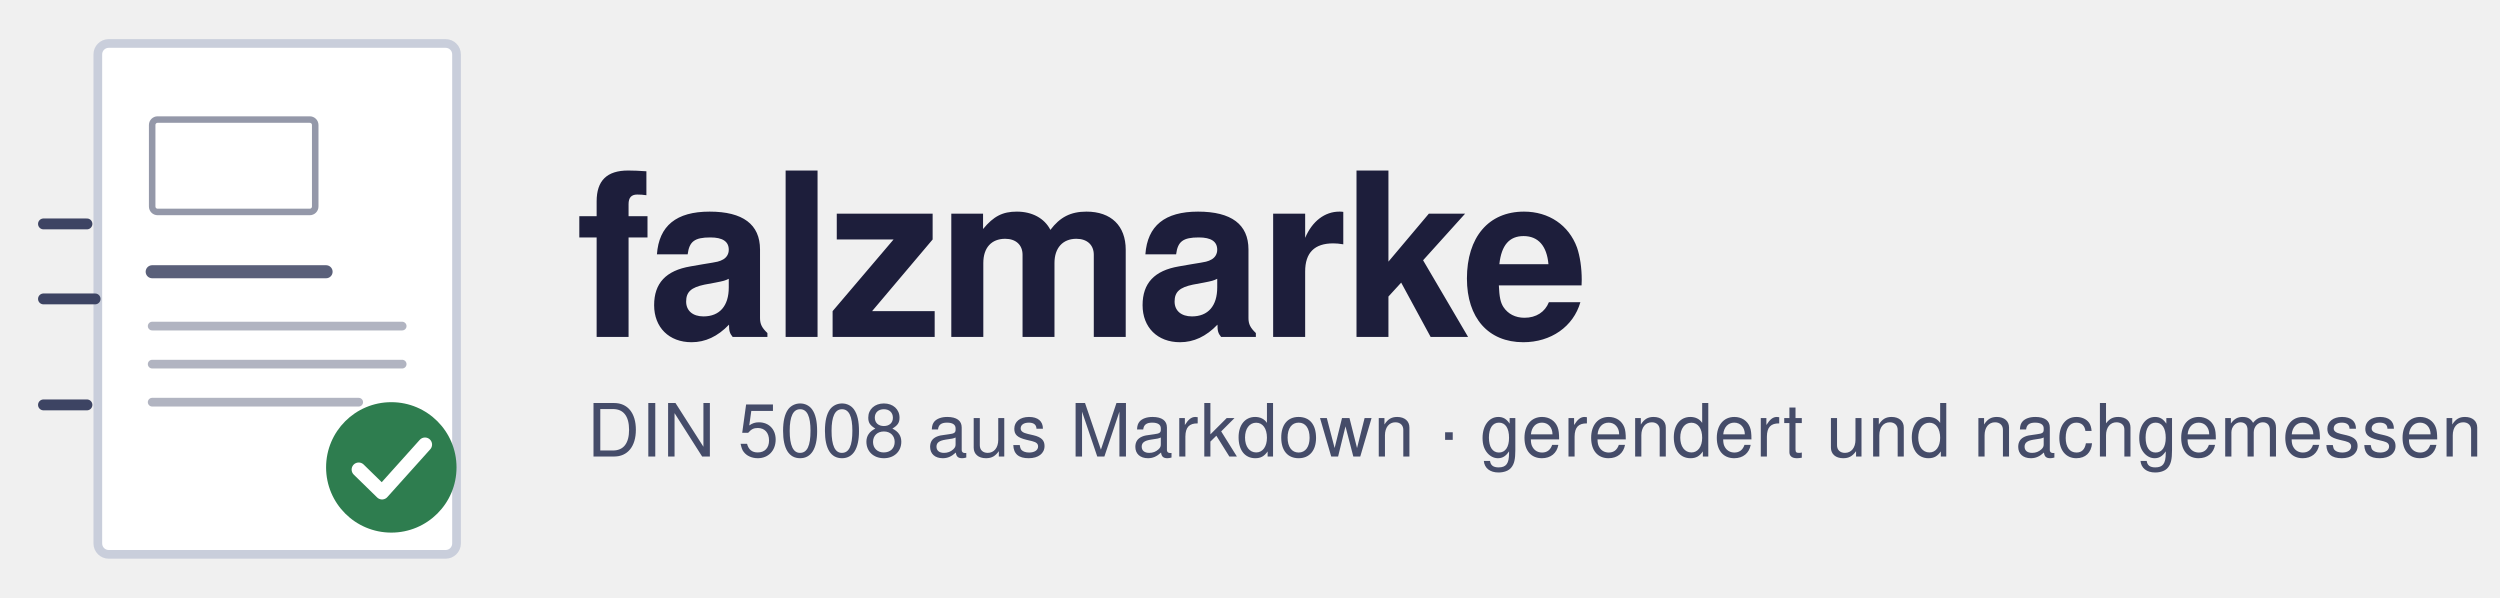
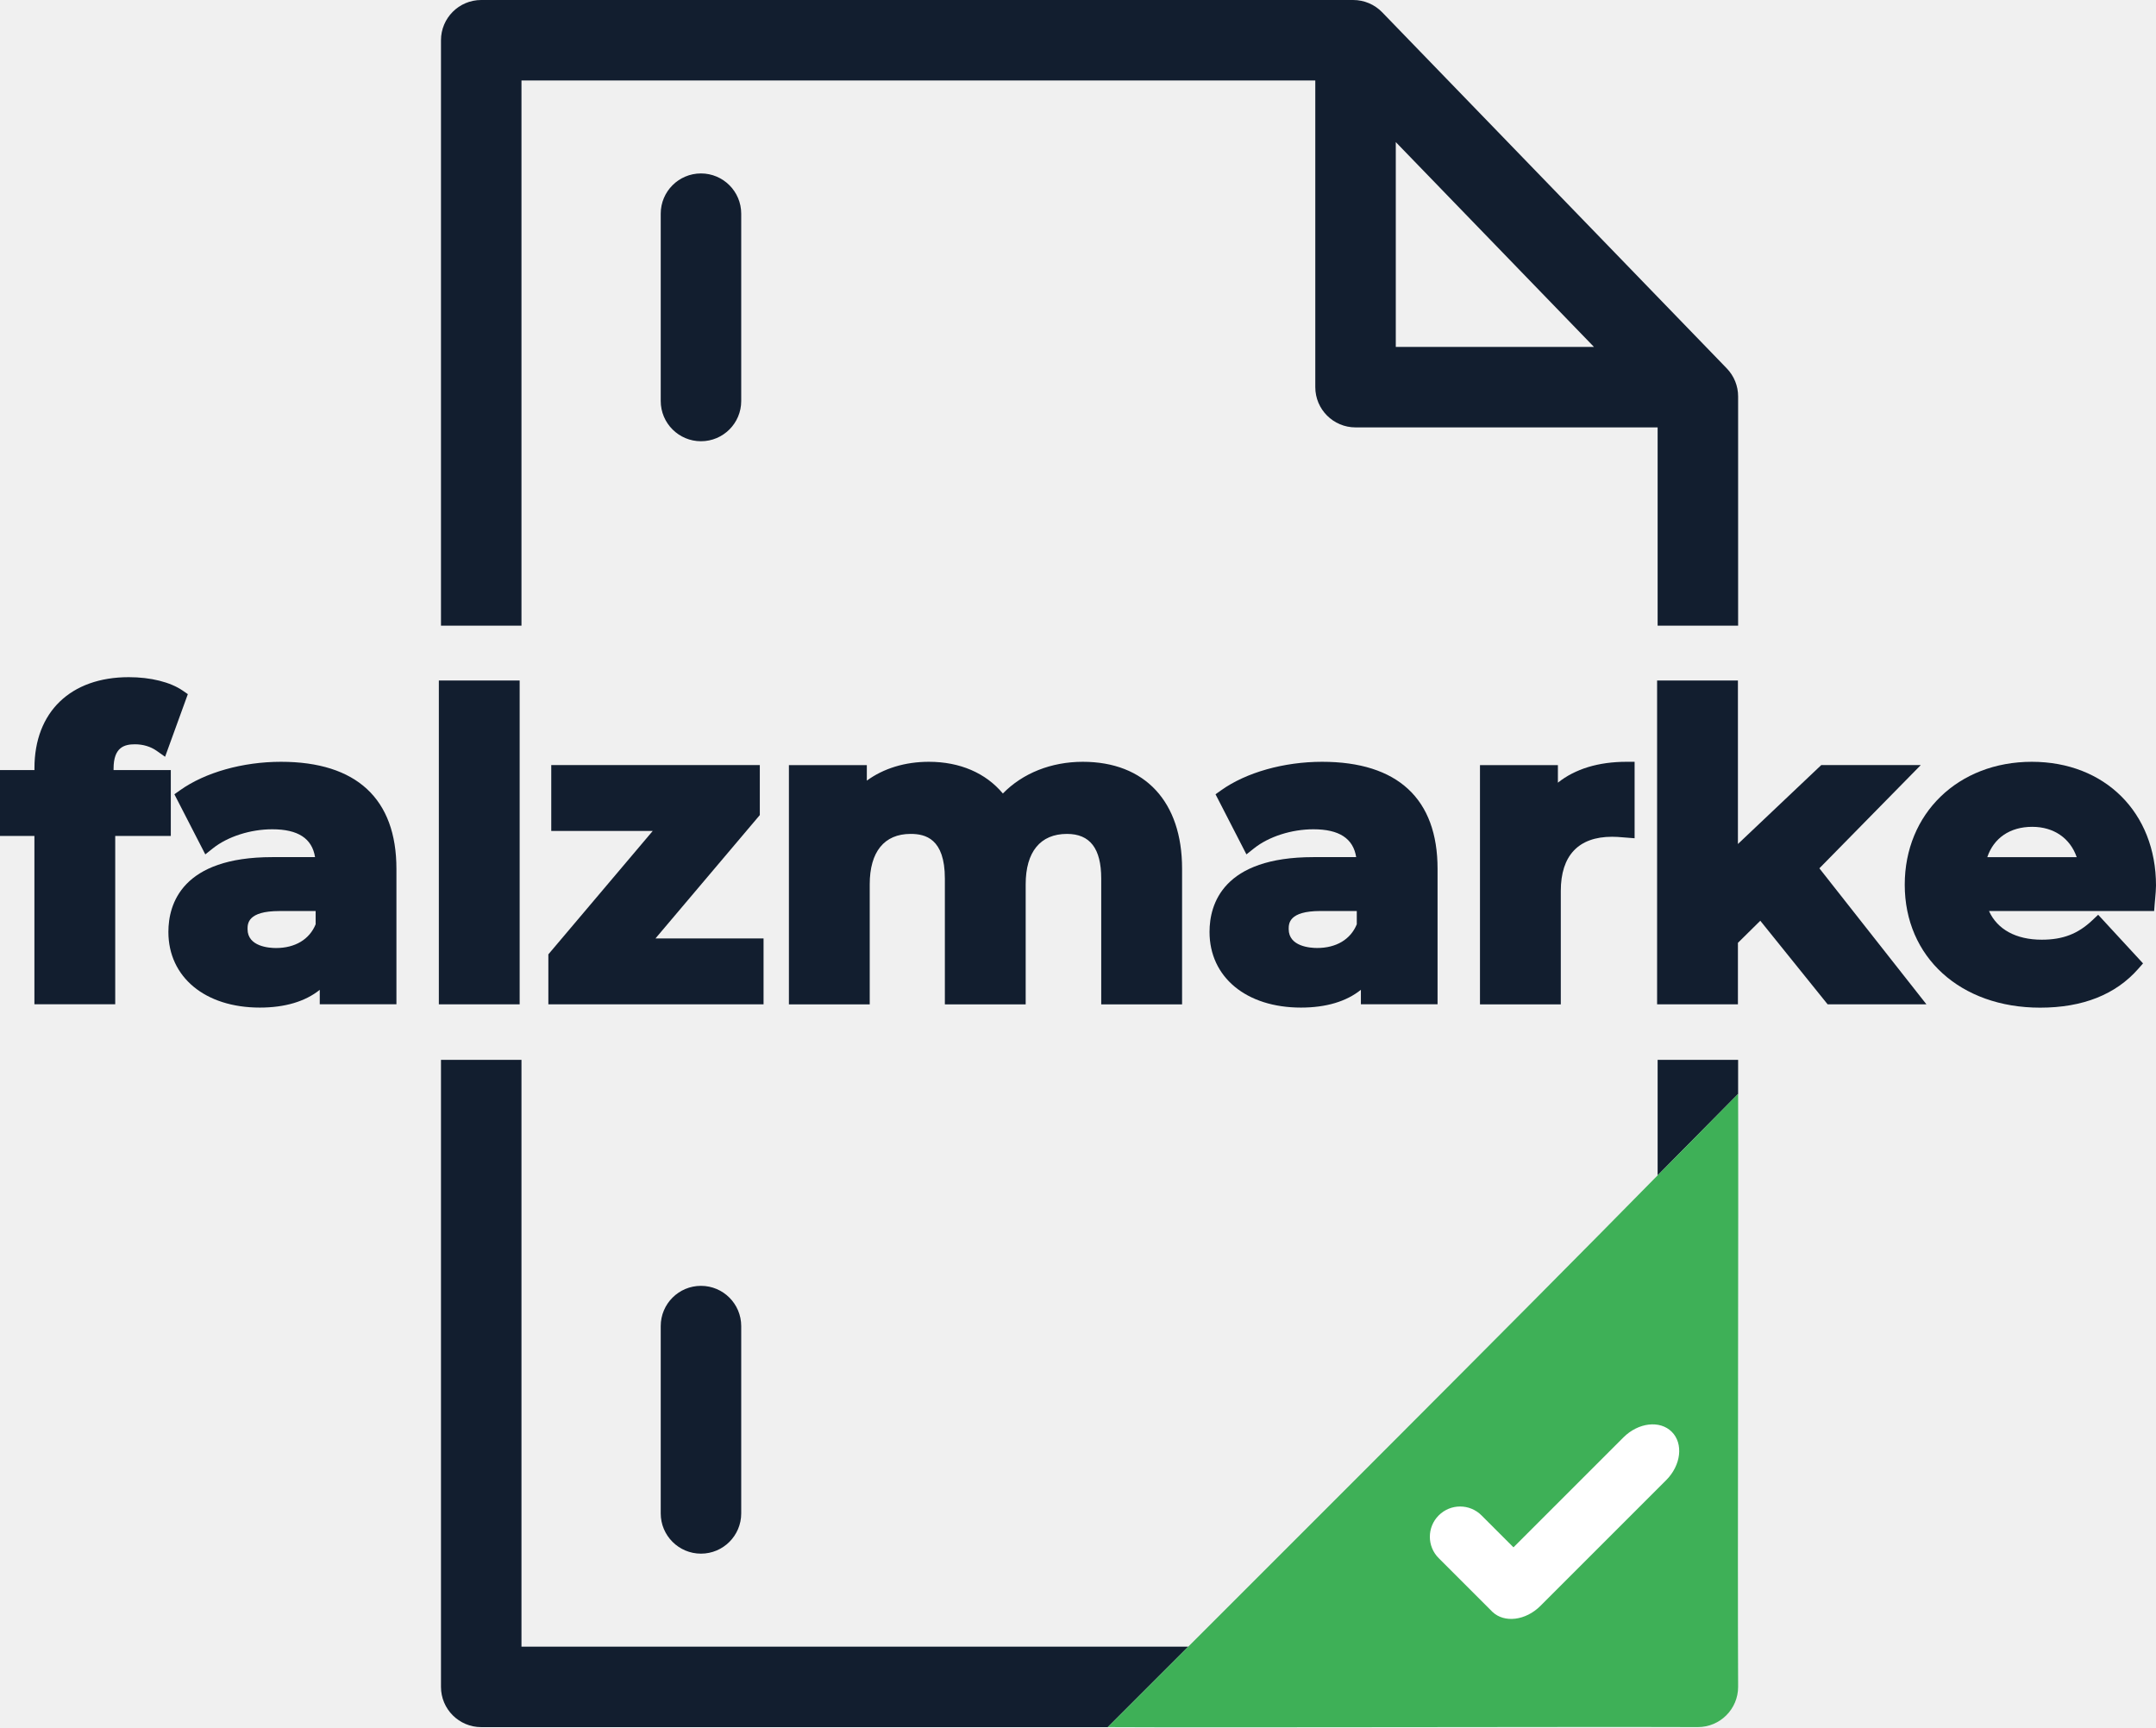
- <svg xmlns="http://www.w3.org/2000/svg" viewBox="0 0 460 110" width="460" height="110" role="img" aria-label="falzmarke">
-   <g transform="translate(8 8)">
-     <rect x="10" y="0" width="66" height="94" rx="2" fill="#FFFFFF" stroke="#C9CEDB" stroke-width="1.6" />
-     <g stroke="#3D4463" stroke-width="2" stroke-linecap="round">
-       <line x1="0" y1="33.2" x2="8" y2="33.2" />
-       <line x1="0" y1="47.0" x2="9.5" y2="47.0" />
-       <line x1="0" y1="66.5" x2="8" y2="66.5" />
-     </g>
-     <rect x="20" y="14" width="30" height="17" rx="1" fill="none" stroke="#3D4463" stroke-width="1.2" opacity="0.55" />
-     <g stroke="#3D4463" stroke-width="2.4" stroke-linecap="round" opacity="0.85">
-       <line x1="20" y1="42" x2="52" y2="42" />
-     </g>
-     <g stroke="#3D4463" stroke-width="1.6" stroke-linecap="round" opacity="0.4">
-       <line x1="20" y1="52" x2="66" y2="52" />
-       <line x1="20" y1="59" x2="66" y2="59" />
-       <line x1="20" y1="66" x2="58" y2="66" />
-     </g>
-     <g transform="translate(52 66)">
-       <circle cx="12" cy="12" r="12" fill="#2E7D4F" />
-       <path d="M6 12.4 L10.3 16.6 L18.2 7.8" fill="none" stroke="#FFFFFF" stroke-width="2.6" stroke-linecap="round" stroke-linejoin="round" />
+ <svg xmlns="http://www.w3.org/2000/svg" version="1.1" role="img" aria-label="falzmarke" x="0px" y="0px" viewBox="0 0 535.7 429.24" xml:space="preserve">
+   <style type="text/css">
+ 	.st0{fill:#121E2F;}
+ 	.st1{fill:#3EB057;}
+ 	.st2{fill:#FFFFFF;}
+ </style>
+   <g id="FALZMARKE">
+     <g>
+       <g id="paper">
+         <path class="st0" d="M184.17,99.66V53.1c0-5.52-4.48-10-10-10s-10,4.48-10,10v46.55c0,5.52,4.48,10,10,10     S184.17,105.18,184.17,99.66z" />
+         <path class="st0" d="M164.17,329.54v46.55c0,5.52,4.48,10,10,10s10-4.48,10-10v-46.55c0-5.52-4.48-10-10-10     S164.17,324.01,164.17,329.54z" />
+         <path class="st0" d="M129.57,20h197.24v76.21c0,5.52,4.48,10,10,10h75.06v49.27h20V98.51c0-2.6-1.01-5.09-2.81-6.95l-2.22-2.3     c0,0,0,0,0,0L344,3.64c0,0,0,0,0,0l-0.57-0.59C341.54,1.1,338.94,0,336.23,0H119.57c-5.52,0-10,4.48-10,10v145.48h20V20z      M346.81,35.31l49.24,50.9h-49.24V35.31z" />
+         <polygon class="st0" points="411.87,292.08 431.87,271.85 431.87,263.38 411.87,263.38    " />
+         <path class="st0" d="M129.57,263.38h-20v155.82c0,5.52,4.48,10,10,10h155.68l20-20H129.57V263.38z" />
+       </g>
+       <path id="green" class="st1" d="M411.87,292.08c-35.68,36.35-100.43,100.9-136.62,137.11c26.89,0.15,118.19-0.11,146.62,0    c5.52,0,10-4.48,10-10c-0.16-29.26,0.11-119.52,0-147.35L411.87,292.08z" />
+       <path id="check_x5F_icon" class="st2" d="M403.36,357.21l-27.31,27.31l-7.94-7.94c-2.94-2.94-7.69-2.94-10.63,0    c-2.94,2.94-2.94,7.7,0,10.63l13.15,13.15c0.03,0.03,0.06,0.07,0.09,0.11s0.07,0.06,0.11,0.09c2.96,2.82,8.26,2.17,11.92-1.49    l3.93-3.93l27.31-27.31c3.71-3.71,4.33-9.09,1.39-12.02C412.45,352.88,407.07,353.5,403.36,357.21z" />
+       <g id="falzmarke_x5F_font">
+         <path class="st0" d="M42.44,191.37H28.22V191c0-5.32,2.69-6.04,5.32-6.04c1.99,0,3.88,0.57,5.34,1.59l2.14,1.51l5.65-15.56     l-1.27-0.88c-3.08-2.12-7.96-3.34-13.4-3.34c-14.46,0-23.44,8.66-23.44,22.61v0.47H0v16.37h8.55v41.84h20.08v-41.84h13.81V191.37     z" />
+         <path class="st0" d="M69.81,189.31c-9.48,0-18.85,2.64-25.07,7.07l-1.41,1l7.68,14.94l1.91-1.52c3.66-2.91,9.31-4.72,14.73-4.72     c6.4,0,9.89,2.27,10.63,6.92H67.65c-22.45,0-25.81,11.65-25.81,18.59c0,11.24,9.13,18.8,22.71,18.8c6.24,0,11.29-1.51,14.9-4.41     v3.59h19.05v-33.64C98.51,198.52,88.58,189.31,69.81,189.31z M78.43,229.69c-1.53,3.75-5.1,5.9-9.85,5.9     c-1.66,0-7.07-0.34-7.07-4.7c0-1.34,0-4.49,7.89-4.49h9.03V229.69z" />
+         <rect x="109.04" y="169.11" class="st0" width="20.08" height="80.47" />
+         <polygon class="st0" points="189.72,233.21 162.86,233.21 188.79,202.55 188.79,190.13 136.97,190.13 136.97,206.5 162.18,206.5      136.25,237.16 136.25,249.58 189.72,249.58    " />
+         <path class="st0" d="M293.71,249.58v-33.74c0-16.61-9.22-26.53-24.67-26.53c-7.85,0-14.95,2.84-19.86,7.88     c-4.25-5.1-10.68-7.88-18.38-7.88c-5.94,0-11.26,1.64-15.42,4.68v-3.85h-19.36v59.45h20.08v-29.83c0-8.08,3.61-12.53,10.16-12.53     c3.65,0,8.51,1.15,8.51,11.09v31.27h20.08v-29.83c0-8.08,3.65-12.53,10.26-12.53c5.73,0,8.51,3.63,8.51,11.09v31.27H293.71z" />
+         <path class="st0" d="M328.5,189.31c-9.48,0-18.85,2.64-25.07,7.07l-1.41,1l7.68,14.94l1.91-1.52c3.66-2.91,9.31-4.72,14.73-4.72     c6.4,0,9.89,2.27,10.63,6.92h-10.63c-22.45,0-25.81,11.65-25.81,18.59c0,11.24,9.13,18.8,22.71,18.8c6.24,0,11.29-1.51,14.9-4.42     v3.59h19.05v-33.64C357.2,198.52,347.28,189.31,328.5,189.31z M337.12,229.69c-1.53,3.75-5.09,5.89-9.85,5.89     c-1.66,0-7.07-0.34-7.07-4.7c0-1.34,0-4.49,7.89-4.49h9.03V229.69z" />
+         <path class="st0" d="M387.09,194.5v-4.36h-19.36v59.45h20.08V221.4c0-8.8,4.4-13.46,12.74-13.46c0.94,0,1.76,0.06,2.78,0.15     l2.82,0.22v-19h-2C397.15,189.31,391.35,191.09,387.09,194.5z" />
+         <polygon class="st0" points="477.25,190.13 452.52,190.13 431.82,209.74 431.82,169.11 411.74,169.11 411.74,249.58      431.82,249.58 431.82,234.3 437.38,228.81 454.11,249.58 478.66,249.58 452.06,215.78    " />
+         <path class="st0" d="M504.85,189.31c-18.3,0-31.58,12.85-31.58,30.55c0,17.99,13.83,30.55,33.64,30.55     c10.56,0,18.77-3.25,24.38-9.65l1.19-1.35l-11.15-12.09l-1.47,1.39c-3.57,3.37-7.32,4.81-12.54,4.81     c-6.42,0-11.06-2.57-13.12-7.13h41.04l0.14-1.85c0.03-0.38,0.07-0.8,0.11-1.23c0.1-1.12,0.21-2.28,0.21-3.25     C535.7,201.96,523.01,189.31,504.85,189.31z M493.78,213.01c1.61-4.77,5.65-7.54,11.17-7.54c5.36,0,9.42,2.83,11.05,7.54H493.78z     " />
+       </g>
    </g>
  </g>
-   <text x="106" y="62" font-family="Helvetica Neue, Helvetica, Arial, sans-serif" font-size="42" font-weight="600" letter-spacing="-0.8" fill="#1D1E3B">falzmarke</text>
-   <text x="108" y="84" font-family="Helvetica Neue, Helvetica, Arial, sans-serif" font-size="13.5" letter-spacing="0.2" fill="#3D4463" opacity="0.95">DIN 5008 aus Markdown · gerendert und nachgemessen</text>
+   <g id="Ebene_2">
+ </g>
</svg>
